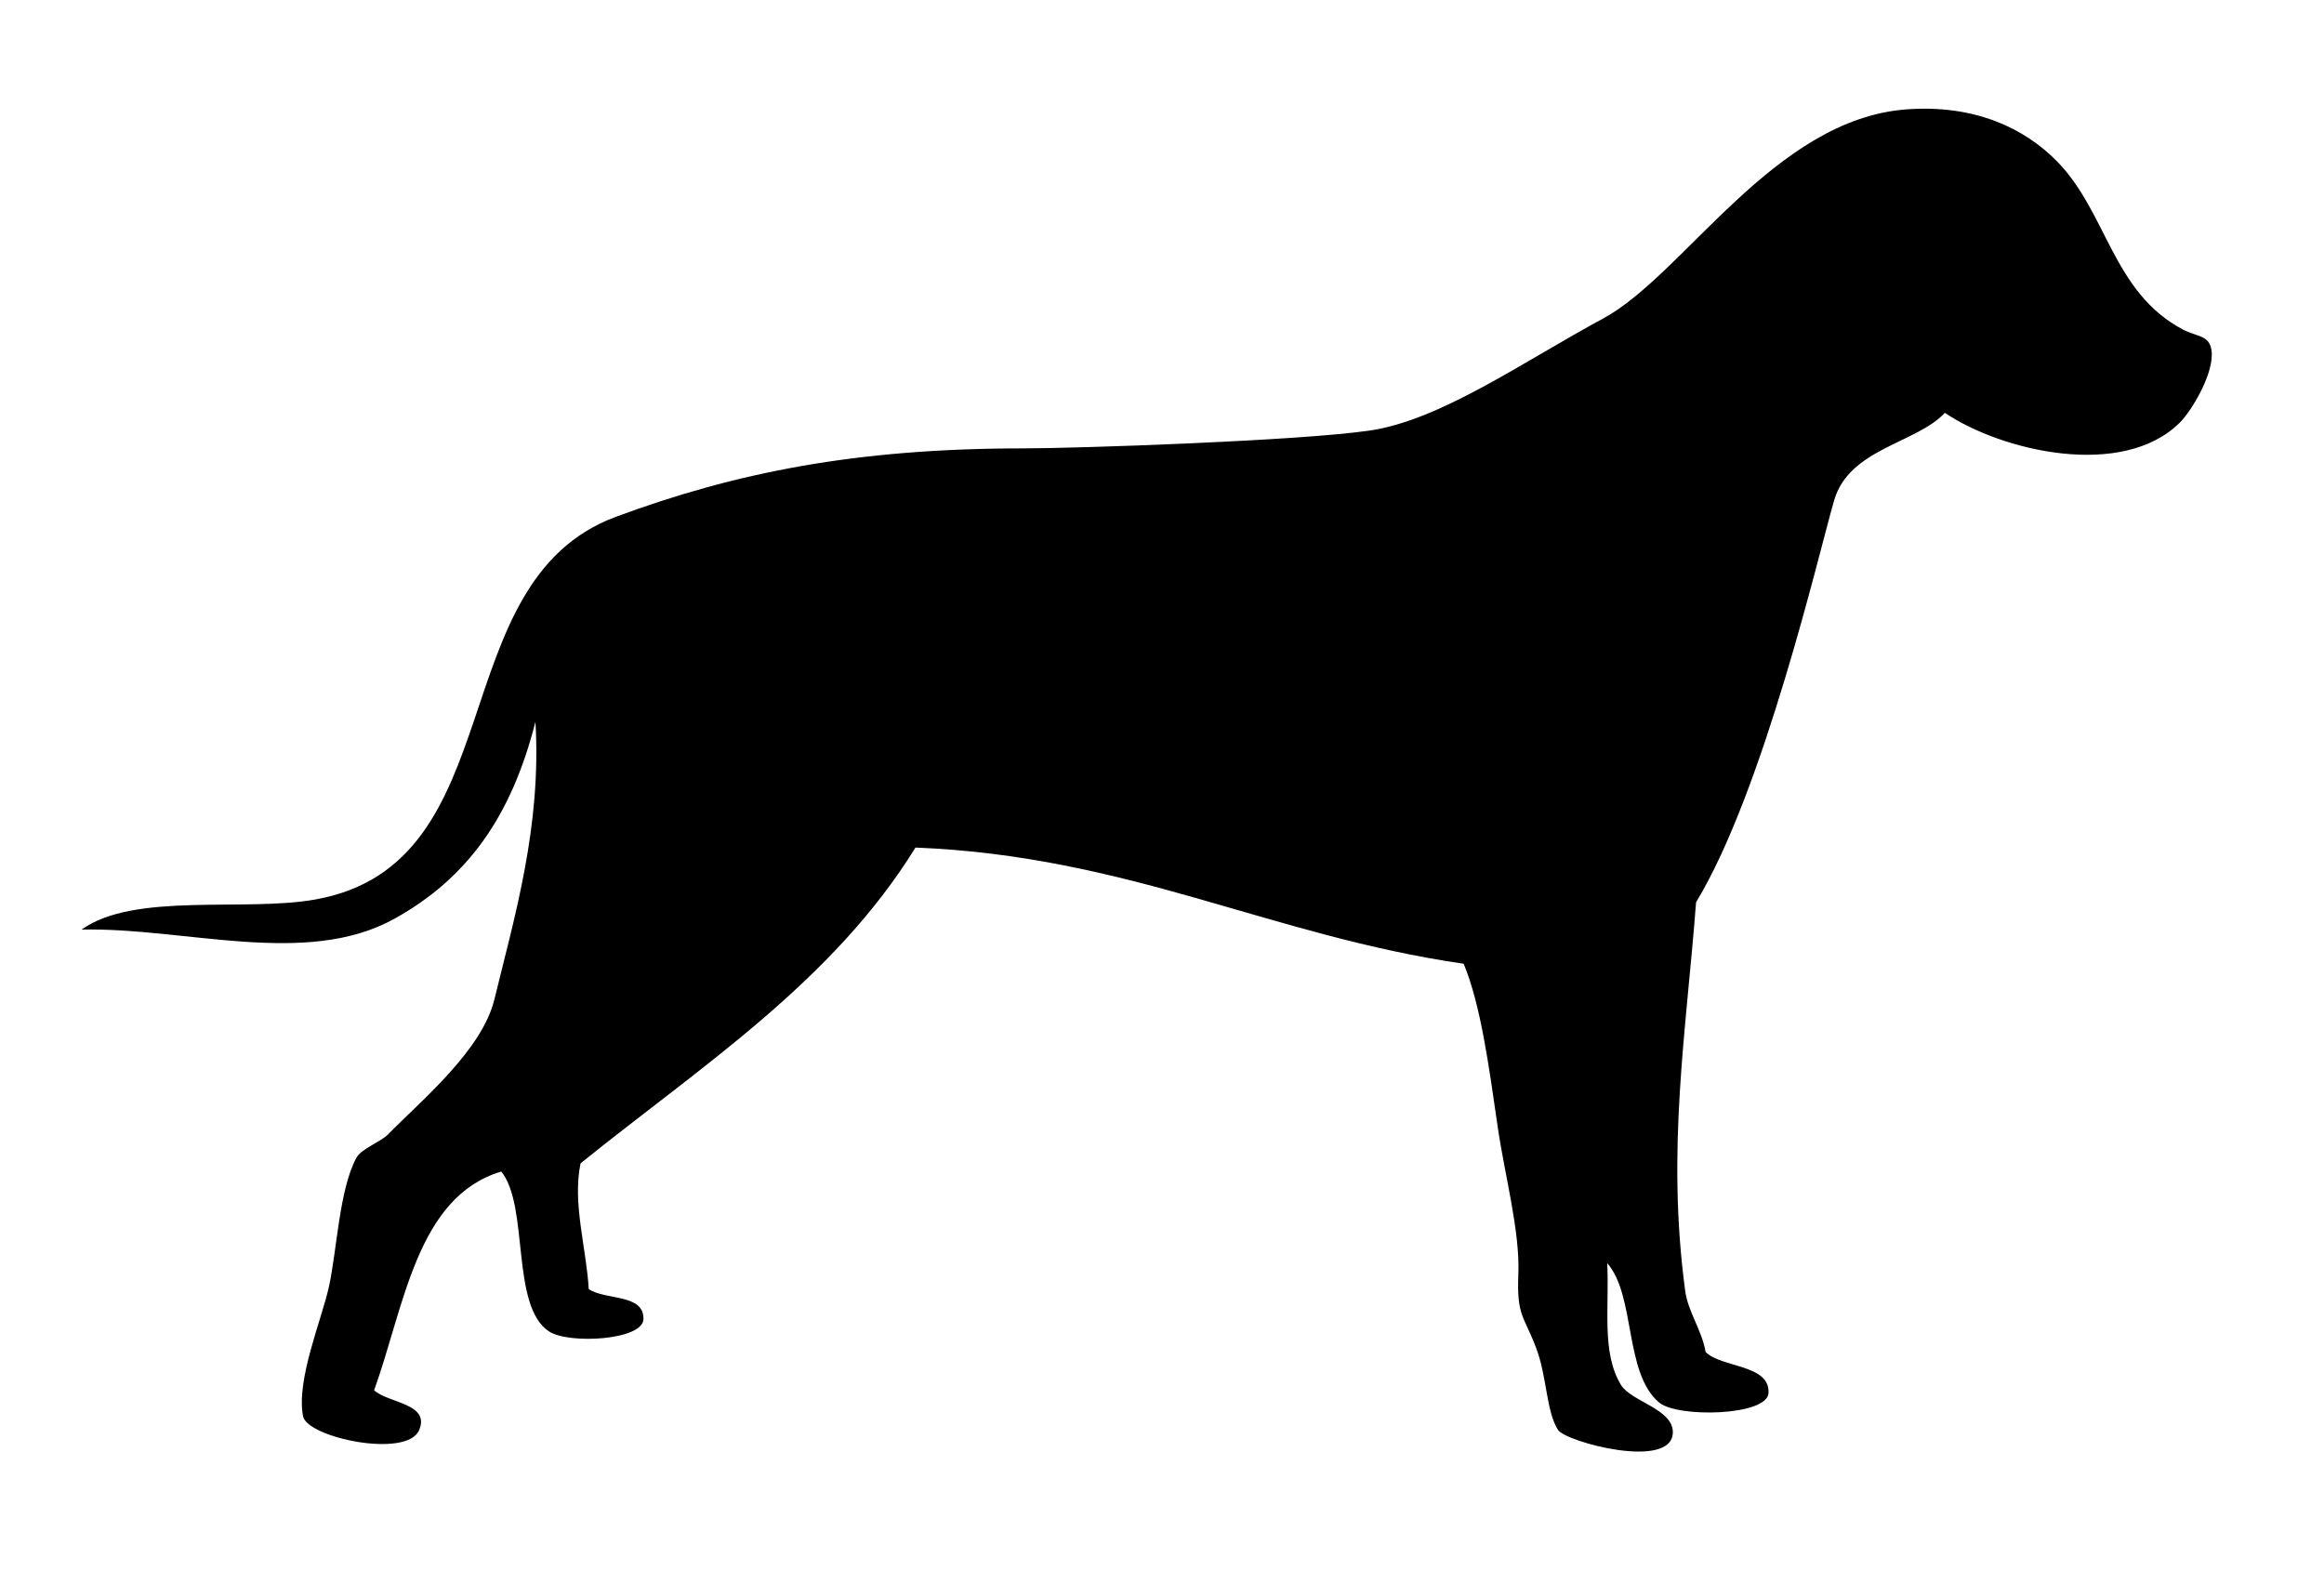
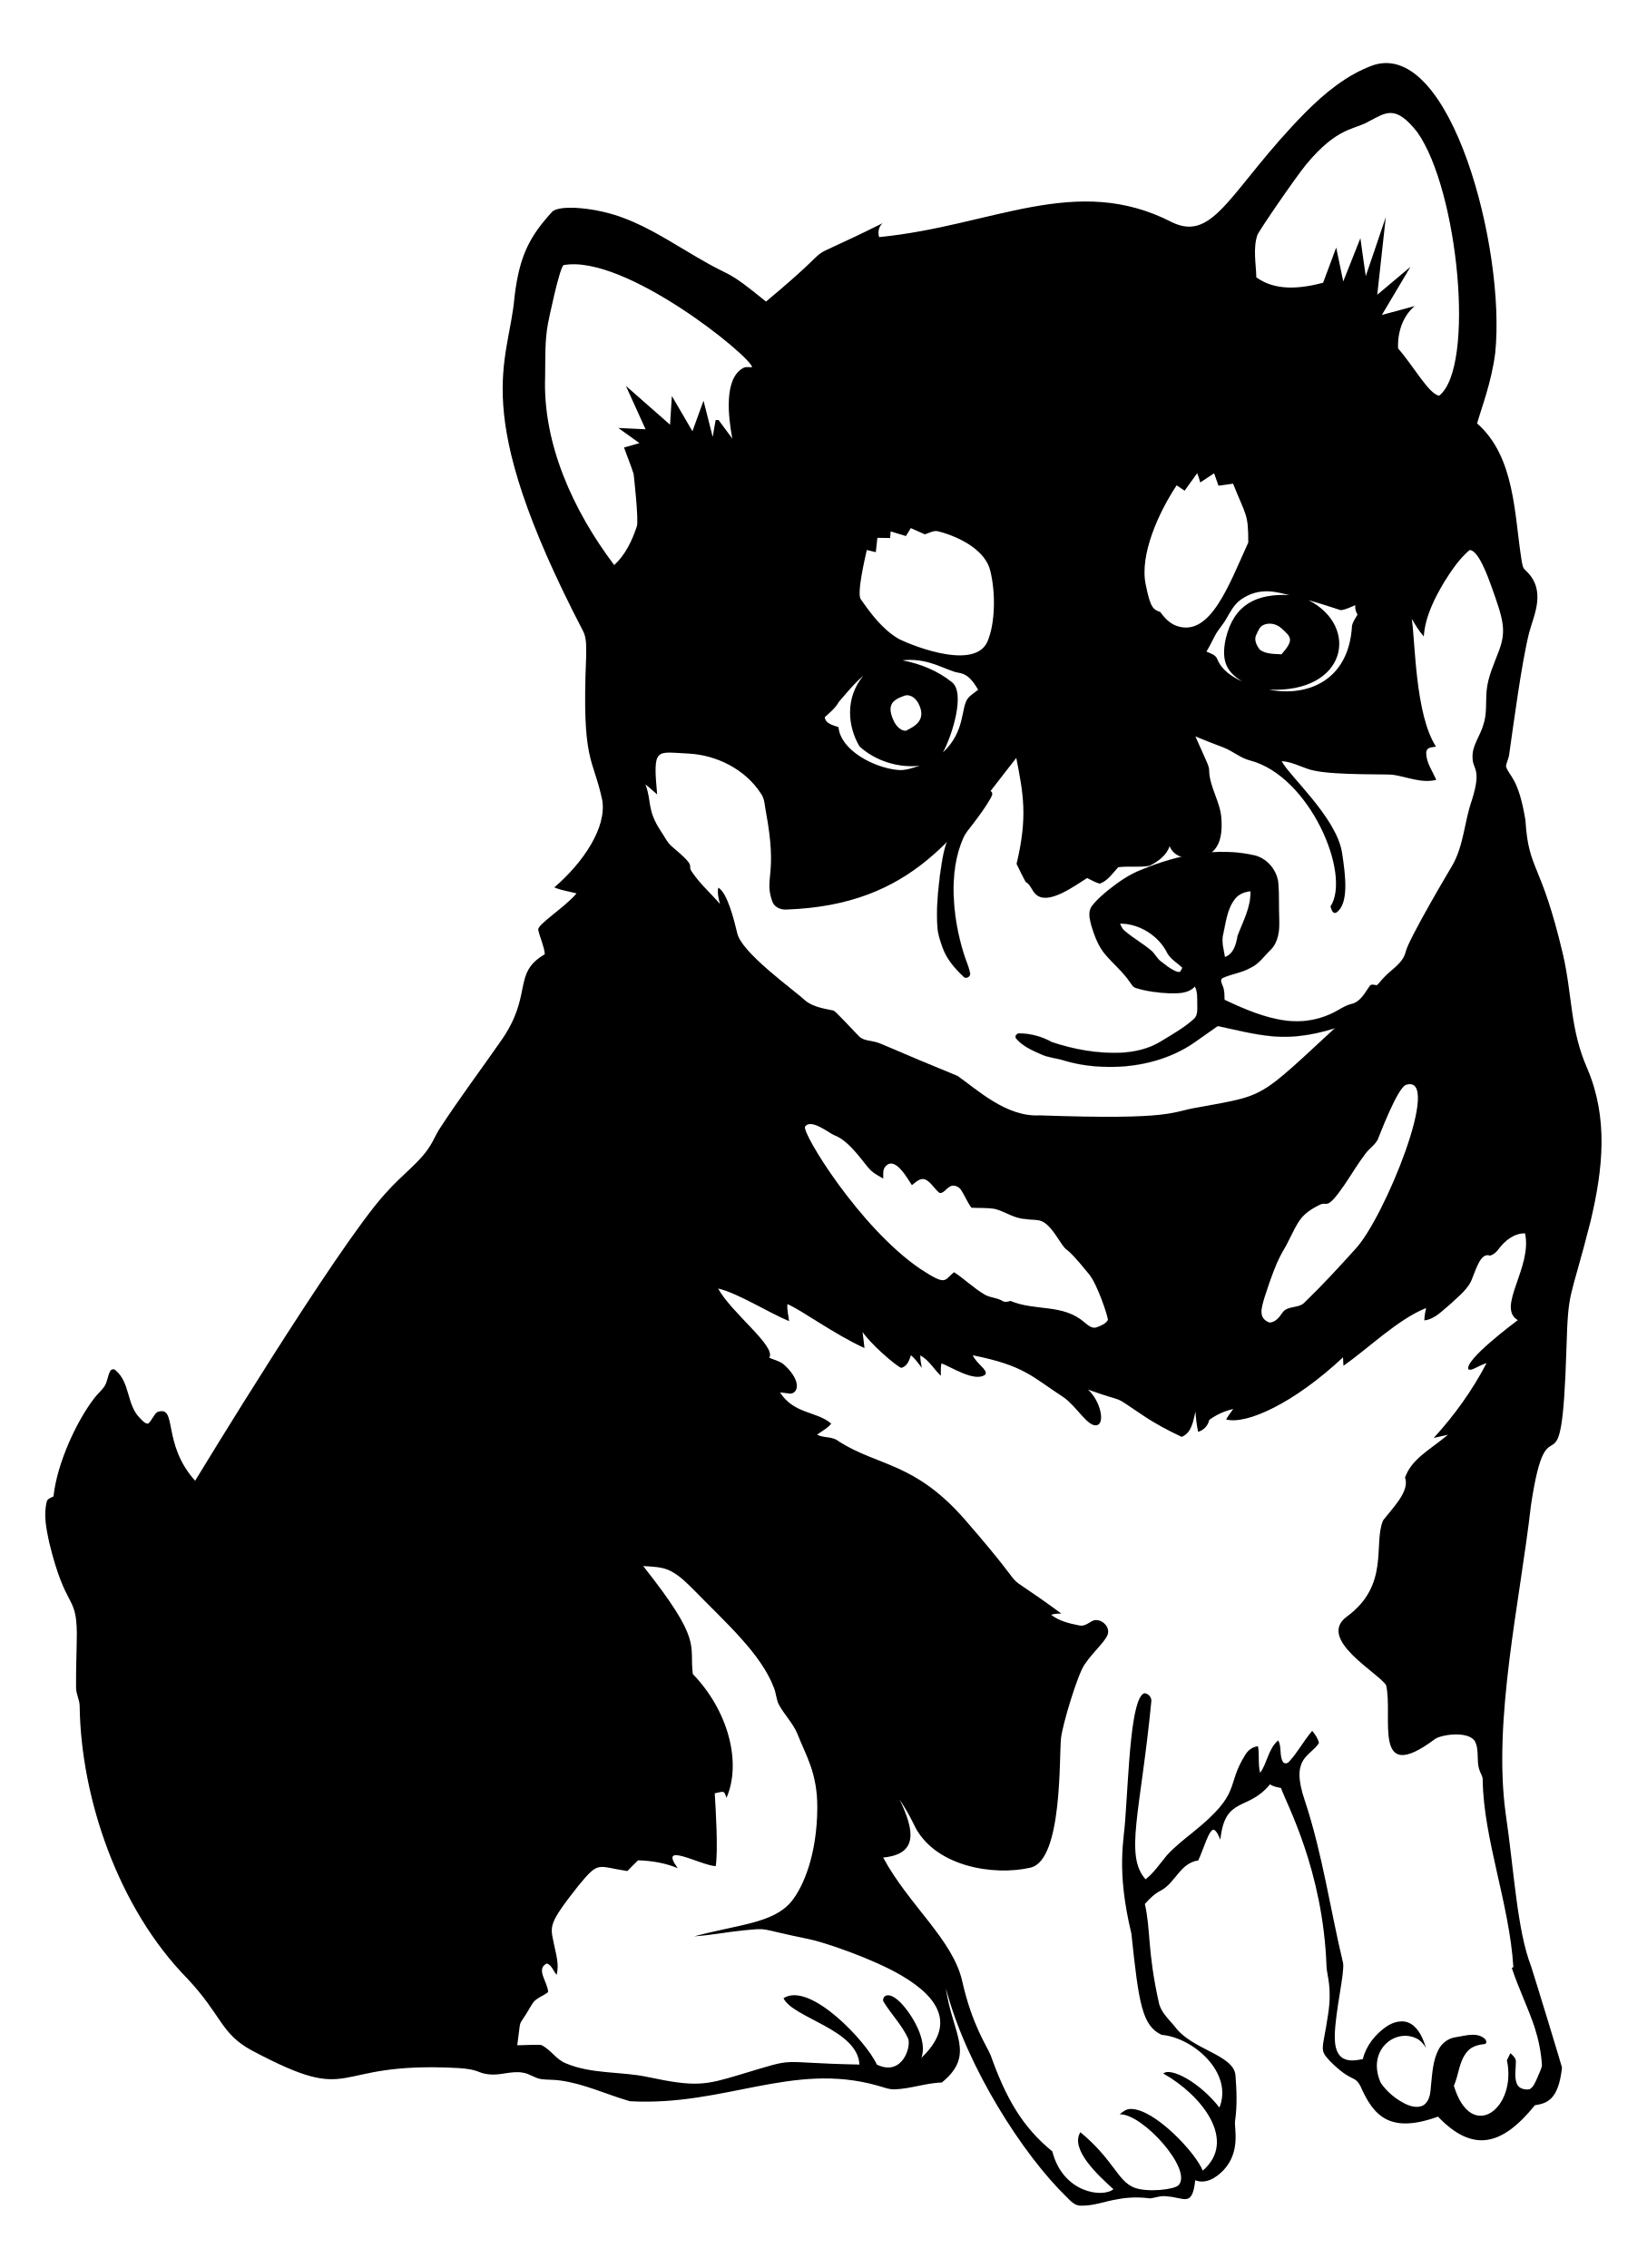
- <svg xmlns="http://www.w3.org/2000/svg" id="Layer_1" enable-background="new 0 0 408 278" xml:space="preserve" viewBox="0 0 408 278" version="1.1" y="0px" x="0px">
-   <g id="zZHJnr_1_">
-     <g>
-       <path clip-rule="evenodd" d="m341.44 72.48c-4.996 5.373-16.788 6.249-19.439 15.36s-12.298 50.862-24.24 70.56c-1.711 22.575-5.242 43.325-1.92 68.16 0.512 3.827 2.866 6.739 3.6 10.8 2.746 2.787 11.308 2.142 11.04 7.2-0.214 4.048-15.984 4.37-19.199 1.68-6.181-5.172-4.091-18.73-9.12-24.48 0.391 7.822-1.031 15.667 2.399 21.36 1.779 2.952 9.235 4.252 9.12 8.4-0.185 6.643-18.83 1.623-20.16-0.48-2.101-3.322-1.912-9.327-3.84-14.399-2.19-5.765-3.423-5.582-3.12-12.96 0.308-7.478-2.403-17.44-3.6-25.681-1.598-11-2.987-21.504-6-28.8-33.955-4.925-58.845-18.915-96.24-20.4-14.532 23.549-37.729 38.432-58.8 55.44-1.453 6.972 1.004 14.763 1.44 22.08 2.946 1.99 9.732 0.78 9.6 5.28-0.109 3.701-13.088 4.427-16.56 2.159-6.799-4.439-3.471-22.006-8.4-28.079-14.843 4.438-17 23.64-22.32 38.399 2.486 2.285 9.844 2.29 7.92 6.96-2.098 5.092-19.677 1.365-20.4-2.399-1.232-6.421 3.276-16.929 4.56-22.801 1.385-6.33 1.811-17.056 4.8-22.56 0.893-1.644 4.24-2.775 5.52-4.08 5.983-6.097 16.533-14.781 18.72-23.76 3.528-14.487 8.287-30.359 7.2-48.72-4.202 16.561-11.877 27.42-24.72 34.56-15.535 8.636-36.694 1.528-54.96 1.92 9.262-6.627 28.635-3.066 41.04-5.28 35.111-6.264 21.791-55.728 52.8-67.2 20.893-7.729 42.031-12 71.52-12 9.277 0 48.22-1.306 60.72-3.12s26.796-11.99 41.04-19.68 29.986-35.007 53.28-36.72c11.954-0.879 20.691 3.304 26.4 9.12 8.817 8.984 9.726 22.967 22.08 29.52 2.517 1.335 4.622 0.951 5.04 3.6 0.617 3.918-3.49 10.69-5.521 12.72-10.04 10.039-31.3 5.056-41.28-1.68z" fill-rule="evenodd" />
-     </g>
-   </g>
+ <svg xmlns="http://www.w3.org/2000/svg" version="1.1" id="Layer_1" x="0px" y="0px" viewBox="0 0 1229 1693.043" style="enable-background:new 0 0 1229 1693.043;" xml:space="preserve">
+   <style type="text/css">
+ 	.st0{stroke:#000000;stroke-width:0.094;}
+ </style>
+   <path d="M1025.004,48.598c57.761-18.577,98.693,136.974,90.919,214.459c-2.738,22.511-10.908,43.134-13.561,53.04  c28.321,24.799,27.756,68.07,33.107,101.631c0.566,2.858,0.611,6.21,3.154,8.142c15.81,14.702,6.078,33.196,2.57,46.398  c-5.608,22.248-11.739,68.918-14.891,90.883c-0.314,3.1-2.076,5.841-2.381,8.933c2.182,7.516,9.292,8.058,14.513,40.323  c2.414,38.366,11.382,29.663,27.895,99.6c7.259,31.177,5.23,56.216,18.288,85.706c15.715,37.024,11.74,74.733,2.408,114.006  c-15.577,61.398-16.641,49.367-17.974,94.459c-3.745,122.156-13.6,30.448-26.529,117.735  c-8.186,71.925-28.515,159.698-18.836,229.961c6.416,43.584,8.438,86.8,18.98,114.006c4.575,14.241,22.756,74.044,23.042,75.516  c-2.67,25.034-11.904,26.713-20.229,28.164c-24.153,29.829-45.944,36.087-72.307,8.492c-35.807,12.926-48.041-0.322-57.839-22.692  c-4.658-8.752-6.12-2.182-22.664-18.647c-8.448-9.116-5.55-7.721-1.582-34.572c3.243-20.466-0.841-29.444-1.105-36.046  c-2.519-72.175-30.192-122.078-33.97-133.354c-2.858-0.602-5.769-1.096-8.25-2.723c-16.606,20.351-33.591,8.499-36.998,41.24  c-1.312-2.57-2.148-5.68-4.682-7.324c-3.581-1.471-8.337,15.741-11.836,22.88c-13.507,1.835-17.162,16.928-27.985,22.494  c-4.691,2.372-8.421,6.12-11.862,10.011c4.433,19.018,1.786,34.921,10.479,73.763c1.6,7.423,7.684,12.429,12.186,18.117  c12.696,16.99,43.308,20.579,44.943,35.749c0.89,11.368,1.384,22.88-0.27,34.222c-0.844,5.123,4.521,22.783-8.609,36.81  c-5.486,5.789-13.395,10.676-21.128,7.558c-2.21,20.641-8.367,12.707-21.047,12.06c-4.287-0.827-8.367,0.944-12.519,1.492  c-8.097-1.06-16.329-0.962-24.363,0.62c-9.247,1.429-18.225,5.176-27.688,4.781c-4.448-0.018-7.441-3.541-10.317-6.399  c-32.141-31.052-74.857-97.077-90.173-155.992c4.702,34.071,22.61,49.503-2.957,70.447c-11.844,0.404-23.177,4.664-35.012,5.122  c-4.61,0.234-8.87-1.716-13.228-2.849C591.263,1539,540.707,1572.451,470.1,1568.55c-17.398-4.988-34.024-13.049-52.123-15.493  c-4.691-0.701-9.463-0.395-14.154-1.024c-4.799-0.728-8.69-4.107-13.498-4.79c-8.421-1.591-16.697,2.166-25.136,1.267  c-9.042-0.795-7.037-3.777-23.491-4.745c-98.877-5.312-73.643,29.498-154.006-13.246c-23.123-12.601-22.067-26.103-47.98-53.642  c-51.517-52.548-79.259-134.636-80.251-202.929c0.081-4.97-2.795-9.373-2.696-14.325c-0.153-13.498,0.503-26.987,0.575-40.476  c-0.315-29.506-8.174-16.708-20.589-67.562c-2.085-9.796-4.314-20.094-1.995-30.034c0.315-2.759,3.127-3.397,5.176-4.484  c2.694-25.355,17.782-57.151,30.681-73.646c2.211-2.885,5.024-5.248,7.144-8.205c2.444-3.469,2.471-7.962,4.448-11.638  c0.863-1.699,3.127-1.932,4.296-0.422c10.658,9.113,8.007,25.576,17.794,35.291c1.806,1.708,3.496,4.224,6.21,4.323  c2.903-2.363,3.873-6.327,6.785-8.645c15.587-5.668,3.095,23.221,28.335,51.242c0.686-1,105.353-173.9,141.532-213.965  c14.104-15.83,25.581-23.075,33.574-35.623c2.894-4.412,4.745-9.409,7.738-13.759c14.073-21.676,29.611-42.354,44.376-63.563  c25.838-35.794,8.663-51.501,33.772-66.151c-0.602-6.264-3.568-11.934-4.889-18.027c-1.505-3.789,19.82-16.832,28.533-27.365  c-5.509-1.519-11.287-2.157-16.554-4.493c21.634-18.593,39.179-44.755,35.749-65.118c-6.91-32.559-15.374-27.245-12.015-106.996  c-0.135-6.695,0.8-14.028-2.732-20.058c-85.755-165.194-54.98-198.602-50.739-248.528c3.696-31.422,11.708-45.625,28.084-63.617  c5.521-5.623,33.644-3.101,53.947,4.844c19.33,7.315,36.576,18.899,54.37,29.207c28.64,16.87,19.737,7.341,51.287,32.972  c64.315-53.625,14.182-22.237,86.992-58.486c-2.957,2.66-3.631,6.623-2.579,10.353c84.675-8.268,146.809-48.079,218.566-11.099  c31.779,15.466,43.908-25.244,99.088-81.465C988.455,69.591,1005.071,55.742,1025.004,48.598 M1021.391,90.701  c-10.744,6.336-23.054,3.824-46.389,31.795c-8.086,9.781-36.059,50.608-36.702,53.121c-3.253,10.218-0.953,20.975-0.71,31.418  c14.335,10.359,32.724,8.526,49.831,4.053c3.352-8.735,6.488-17.542,9.778-26.304c1.77,8.43,3.478,16.868,5.257,25.298  c4.287-10.748,8.519-21.514,12.806-32.262c1.357,9.427,2.543,18.881,3.999,28.299c5.104-14.639,9.912-29.369,14.945-44.035  c-2.094,19.321-4.269,38.625-6.363,57.937c8.268-6.92,16.5-13.893,24.776-20.822c-7.082,11.97-14.217,23.914-21.317,35.875  c8.16-2.193,16.338-4.296,24.471-6.605c-9.104,7.702-12.923,19.995-12.384,31.633c11.625,13.275,23.186,34.45,30.69,35.246  c27.104-21.439,14.212-153.455-16.311-196.612C1041.284,77.735,1034.298,84.063,1021.391,90.701 M420.466,197.93  c-3.298,3.674-10.898,40.312-11.512,43.577c-2.453,13.04-1.914,26.367-2.121,39.569c-1.88,49.779,20.66,99.818,51.557,140.759  c8.376-7.729,13.39-18.297,16.886-28.964c1.514-4.137-2.216-37.632-2.408-39.065c-2.094-6.686-4.844-13.157-7.153-19.762  c3.846-1.042,7.693-2.103,11.521-3.244c-5.284-3.738-10.505-7.558-15.763-11.314c6.767,0.315,13.534,0.656,20.31,0.971  c-4.889-10.802-9.805-21.586-14.666-32.388c11,9.625,21.955,19.313,32.936,28.964c0.449-7.135,0.899-14.28,1.357-21.415  c5.14,8.753,10.218,17.533,15.349,26.286c2.768-7.594,5.5-15.197,8.277-22.781c2.31,9.014,4.529,18.045,6.857,27.059  c0.71-4.206,1.384-8.421,2.202-12.599c0.539-0.018,1.609-0.036,2.148-0.054c3.397,4.646,6.884,9.229,10.281,13.884  c-3.005-15.995-6.352-44.306,7.657-52.42c2.103-1.519,4.763-0.764,7.162-0.881C559.874,265.643,466.057,189.457,420.466,197.93   M884.083,366.324c-1.986-1.348-3.972-2.696-5.949-4.026c-13.1,19.625-27.913,51.816-23.051,74.221  c3.533,17.918,5.805,18.41,10.856,20.373c3.253,4.529,7.315,8.852,12.797,10.55c24.553,7.763,38.189-30.173,52.842-62.467  c0.032-21.684-1.619-19.523-11.341-43.918c-3.631,0.503-7.261,1.016-10.892,1.519c-1.088-3.1-2.175-6.192-3.253-9.283  c-3.442,2.301-6.902,4.556-10.326,6.848c-0.674-2.346-1.438-4.664-2.283-6.938C890.293,357.535,887.219,361.947,884.083,366.324   M679.725,394.236c-1.222,1.968-2.444,3.945-3.658,5.922c-3.801-1.159-7.594-2.328-11.386-3.487  c-0.135,1.654-0.27,3.307-0.386,4.961c-3.172-0.045-6.345-0.099-9.508-0.144c-0.395,3.568-0.782,7.135-1.177,10.703  c-2.238-0.548-4.484-1.096-6.713-1.627c-1.263,5.66-7.757,33.051-4.412,36.873c7.648,10.937,15.951,22.053,27.544,29.081  c3.58,2.326,56.274,25.717,66.825,2.588c6.092-14.074,6.125-37.092,2.238-52.815c-3.266-14.635-21.174-24.993-38.553-29.566  c-3.595-1.141-6.992,1.195-10.344,2.148C686.698,397.328,683.203,395.782,679.725,394.236 M1078.043,434.066  c-7.486,12.581-14.415,26.169-15.484,41.015c-3.55-3.972-6.282-8.555-8.951-13.13c2.629,17.091,2.47,71.455,18.072,95.385  c-4.016,0.757-8.045,0.26-7.198,6.731c0.836,6.587,4.817,12.114,7.414,18.072c-11.072,2.858-21.99-2.399-32.873-3.819  c-3.659-0.546-41.094,0.417-57.515-2.894c-8.6-1.528-16.131-6.758-24.983-7.207c5.379,10.796,40.804,41.94,45.015,68.209  c2.662,17.018,5.323,38.357-4.278,44.835c-2.876,1.276-3.658-2.66-4.323-4.574c15.751-24.078-15.559-97.369-59.969-108.991  c-7.324-1.824-13.058-7.135-20.04-9.769c-6.983-2.633-13.938-5.32-20.813-8.196c9.416,21.264,10.29,21.975,10.281,25.954  c0.521,12.33,8.322,22.871,9.104,35.147c1.54,20.171-5.418,31.647-26.879,29.396c-5.14-0.494-9.912-3.658-11.737-8.591  c-2.292,6.938-8.654,11.467-14.882,14.639c-7.711,1.438-15.682,0.108-23.455,1.078c-4.17,4.43-7.782,10.164-13.804,12.294  c-3.343-0.872-6.327-2.687-9.391-4.215c-9.713,6.084-28.186,19.724-37.412,12.923c-3.765-2.57-4.43-7.836-8.528-10.038  c-2.426-4.385-4.502-8.951-6.767-13.426c8.577-35.567,4.851-53.026-0.189-79.101c-44.15,55.882-76.356,109.831-171.413,113.161  c-4.457,0.359-9.337-1.77-10.784-6.273c-6.165-17.889,4.257-18.687-4.619-66.448c-1.007-4.709-0.836-9.921-3.837-13.956  c-11.746-18.117-33.125-28.749-54.415-29.773c-23.824-1.064-26.249-5.144-22.979,30.501c-2.876-2.561-5.796-5.06-8.762-7.513  c4.949,12.674,0.734,18.703,11.764,35.3c2.678,3.864,4.61,8.412,8.376,11.404c19.994,16.776,9.944,12.448,14.927,19.115  c5.877,8.672,13.858,15.592,20.616,23.536c-1.051-3.981-2.085-8.088-1.312-12.222c6.769,3.722,11.698,23.707,14.091,33.61  c2.687,14.625,41.975,42.421,51.871,51.485c5.608,3.936,12.572,5.158,19.169,6.461c1.545,0.195,1.103-0.411,19.798,19.277  c4.257,4.293,9.637,2.558,17.353,6.084c18.674,8.034,37.43,15.925,56.257,23.581c14.324,9.881,36.272,30.843,61.254,29.485  c101.24,3.549,97.545-2.662,118.122-5.922c57.216-10.571,42.092-4.713,127.171-82.04c4.556-3.999,6.668-9.957,10.991-14.19  c5.707-6.569,14.747-10.892,16.976-19.951c2.041-9.389,33.979-63.155,34.617-64.156c8.771-15.044,9.095-32.981,14.792-49.121  c7.52-23.86,0.459-22.796,0.494-31.4c-0.656-9.077,5.734-16.365,8.016-24.749c2.867-8.259,1.681-17.093,2.489-25.639  c0.979-10.371,5.554-19.861,9.122-29.503c5.751-15.349,3.422-23.082-5.662-48.483c-2.263-6.177-9.706-27.296-16.248-26.807  C1089.052,417.153,1083.391,425.654,1078.043,434.066 M926.195,447.501c-5.096,3.532-7.98,9.157-11.009,14.379  c-2.489,4.529-6.228,8.223-8.573,12.851c-2.031,3.909-3.945,7.881-6.228,11.656c3.038,1.501,7.082,2.31,8.196,6.012  c3.352,7.899,10.874,12.887,18.432,16.284c-10.947-6.727-15.976-14.546-12.294-31.678c6.017-25.989,23.284-33.973,47.567-32.793  C954.466,442.653,940.749,437.274,926.195,447.501 M976.619,448.04c38.13,19.496,28.796,69.412-29.638,66.789  c28.842,5.563,59.794-6.677,62.026-47.809c0.71-3.02,2.588-5.563,4.08-8.232c-1.213-2.157-1.995-4.511-1.645-7.01  c-3.541,1.402-7.073,3.334-10.883,3.703C992.607,452.938,984.671,450.278,976.619,448.04 M942.56,466.696  c-2.633,1.348-3.631,4.35-4.853,6.839c-2.211,3.819,0.081,8.322,2.471,11.449c4.628,3.397,10.739,3.109,16.203,3.451  c9.363-10.7,7.548-12.705-0.117-19.447C952.652,465.627,947.035,464.459,942.56,466.696 M673.524,492.947  c13.228,2.498,26.133,7.702,36.711,16.149c10.632,7.889,0.123,40.548-6.542,52.572c16.869-15.579,13.256-33.268,18.603-40.323  c2.139-2.606,5.122-4.305,7.684-6.443c-8.019-13.996-13.002-11.725-18.279-13.615c-5.949-2.049-11.638-4.799-17.695-6.497  C687.381,492.848,680.381,492.102,673.524,492.947 M625.993,523.987c-2.543,4.619-6.641,7.89-10.47,11.377  c0.476,4.925,6.39,6.066,10.245,7.441c1.567,17.361,26.509,30.224,43.936,31.93c5.814,0.692,11.323-1.51,16.787-3.109  c-16.086,1.779-33.017-3.523-45.023-14.397c-8.715-14.616-11.058-35.986,2.741-52.671  C637.379,510.273,631.825,517.301,625.993,523.987 M674.512,519.529c-8.565,3.02-13.127,6.949-7.288,19.124  c1.752,3.316,4.7,6.83,8.762,6.884c5.403-2.832,16.26-7.29,9.409-20.508C683.4,521.21,679.024,517.624,674.512,519.529   M1049.295,809.819c-6.43,2.005-20.577,39.833-21.083,40.836c-2.193,4.242-6.453,6.776-9.202,10.595  c-5.635,7.378-10.344,15.403-15.547,23.087c-14.273,20.735-12.533,11.697-18.89,15.224c-13.761,6.797-15.571,12.075-22.584,26.008  c-4.574,9.974-7.633,9.628-18.27,42.912c-2.469,8.449-4.793,15.584,3.685,18.791c4.502-0.144,7.36-4.008,9.67-7.387  c3.882-5.572,12.096-2.867,16.536-7.657c13.166-12.662,25.522-26.142,37.753-39.694  C1032.979,909.82,1077.037,801.114,1049.295,809.819 M600.785,841.093c-2.332,4.679,40.424,74.96,85.85,106.016  c20.273,13.272,17.622,8.604,25.396,2.579c7.711,5.042,14.325,11.602,22.242,16.347c4.152,2.741,9.427,2.48,13.696,5.006  c1.914,1.294,4.134,0.701,6.174,0.09c18.583,7.823,38.977,1.895,55.196,16.005c2.624,2.148,5.787,5.113,9.463,3.568  c2.93-1.195,6.408-2.444,8.007-5.356c0.24-2.137-7.709-26.372-13.992-34.078c-21.77-26.762-13.865-12.487-22.692-25.954  c-11.694-18.143-14.601-13.517-25.199-15.367c-8.07-0.359-14.72-5.464-22.314-7.468c-5.805-1.016-11.737-0.602-17.596-0.917  c-3.127-4.035-4.898-8.861-7.657-13.112c-1.86-2.975-6.408-4.727-9.265-2.112c-2.265,1.384-3.954,4.484-6.884,4.224  c-3.945-3.037-6.21-8.07-10.883-10.182c-3.891-1.231-6.956,2.247-9.778,4.323c-2.603-3.551-12.282-22.296-19.636-14.064  c-2.337,2.462-1.663,6.093-1.752,9.175c-3.109-1.842-6.363-3.487-9.059-5.904c-4.924-4.51-15.448-22.138-27.571-26.52  C618.801,845.909,605.051,834.573,600.785,841.093 M1118.313,932.515c-1.555,2.247-3.685,4.062-6.354,4.808  c-6.644-2.579-10.101,9.325-13.022,16.401c-2.768,8.349-10.236,13.66-16.293,19.546c-6.003,4.826-11.575,11.431-19.663,12.411  c0.027-3.136,0.62-6.21,1.303-9.247c-21.284,8.578-42.864,29.954-61.667,43.118c-0.045-2.103-0.162-4.224-0.332-6.3  c-36.585,34.258-72.015,50.423-87.234,46.362c1.564-2.741,3.469-5.257,5.311-7.809c-6.453,1.429-12.59,4.26-17.92,8.16  c-0.881,4.287-4.116,7.63-8.259,8.906c-1.105-4.997-1.716-10.074-1.986-15.17c-1.725,6.893-2.732,15.942-10.335,18.908  c-9.939-4.673-19.672-9.832-28.793-15.978c-25.504-16.93-9.289-7.95-41.087-19.295c9.426,8.468,13.185,26.063,6.066,26.646  c-6.616,0.694-14.912-14.454-24.318-20.93c-23.566-15.292-29.165-23.667-67.769-31.337c3.045,6.605,11.189,10.707,9.508,14.226  c-7.633,6.682-27.124-6.536-32.927-8.151c-0.494,3.055-0.503,6.156-0.333,9.256c-5.293-4.907-8.897-11.818-15.412-15.25  c-0.027,3.136,0.548,6.219,1.168,9.292c-2.543-3.289-4.916-6.749-8.124-9.436c-1.258,3.784-2.885,8.672-7.423,9.427  c-5.635-2.866-23.21-18.548-28.704-26.771c0.566,3.981,0.971,7.989,1.438,11.997c-22.8-10.425-46.777-28.258-57.515-32.811  c-0.377,4.287,0.764,8.484,1.267,12.716c-14.521-5.886-38.26-20.976-52.968-24.345c9.906,18.292,43.652,43.213,38.158,51.665  c3.927,1.788,8.475,2.57,11.629,5.734c12.641,11.907,9.945,20.804,4.017,21.101c-2.552-0.261-5.078-0.755-7.63-0.962  c10.551,16.465,27.642,13.957,38.221,23.348c-2.831,3.559-6.974,5.554-10.559,8.205c5.104,2.75,11.575,1.06,16.14,5.006  c29.8,18.881,56.491,15.454,93.884,58.072c59.312,68.211,16.037,29.254,72.289,70.483c-2.588-0.063-5.158,0.189-7.639,0.89  c5.949,4.691,13.624,6.542,20.93,7.953c4.206,1.042,7.333-2.31,10.892-3.783c5.185-1.231,10.874,3.307,10.757,8.663  c0,5.53-10.576,13.747-17.785,24.552c-5.141,7.611-16.172,44.175-17.389,54.549c-1.543,13.07,1.354,91.101-22.674,96.796  c-27.097,6.428-72.599-0.448-87.324-32.559c-3.055-6.372-6.677-12.456-10.523-18.369c11.33,23.651,13.875,40.863-12.231,43.442  c18.967,35.307,52.039,61.333,58.98,92.204c7.506,33.354,18.589,48.634,21.272,55.448c11.326,31.773,23.458,53.339,45.985,71.687  c7.876,30.927,37.415,34.925,45.626,28.227c-11.223-10.145-32.64-29.738-24.669-42.543c25.076,20.918,27.659,36.338,40.063,41.321  c10.021,3.895,30.306,1.479,33.224-1.806c10.75-11.564-26.938-53.52-43.981-52.887c2.39-1.995,5.059-4.08,8.34-3.99  c17.972,0,48.668,33.081,53.651,46.057c26.069-22.385-0.722-56.375-29.44-72.505c5.501-4.806,26.901,6.236,41.905,25.406  c10.473-26.066-19.654-52.255-43.145-54.271c-14.409-6.806-17.023-22.805-22.566-75.641c-11.656-48.328-5.241-70.703-4.529-85.85  c2.637-35.853,4.197-90.065,14.19-93.534c3.011,0.072,5.707,3.244,5.203,6.273c-8.02,82.539-20.154,114.817-4.278,132.635  c6.3-4.925,10.73-11.683,15.79-17.776c5.85-6.47,12.752-11.844,19.528-17.299c37.269-30.009,24.057-33.896,39.119-57.901  c2.049-3.415,5.428-5.958,9.472-6.327c1.186,6.569-0.099,13.381,1.582,19.879c5.437-7.549,6.084-18.063,13.471-24.255  c2.858,4.907,0.701,11.126,3.55,16.023c1.177,1.815,3.586,1.159,4.745-0.333c6.462-7.01,10.874-15.619,17.102-22.817  c2.238,2.651,4.287,5.599,5.051,9.05c-6.582,10.459-21.797,10.377-10.443,43.37c13.031,39.398,18.818,80.638,28.443,120.899  c1.183,7.865-5.688,35.112-6.21,53.902c0,5.698,0.315,12.465,5.051,16.419c4.556,3.505,10.694,2.4,15.916,1.366  c2.364-9.912,9.157-18.369,17.389-24.138c5.257-3.649,12.626-5.725,18.459-2.157c6.381,3.864,9.005,11.296,11.368,17.974  c-1.986-2.939-4.278-5.877-7.639-7.288c-15.941-7.37-36.888,9.375-26.232,33.35c4.628,6.731,11.188,12.168,18.504,15.772  c4.439,2.076,10.38,3.604,14.505,0.081c3.954-3.613,4.089-9.382,4.538-14.334c0.917-8.834,1.384-18.063,5.473-26.134  c2.516-5.051,7.495-8.807,13.148-9.481c6.749-0.971,14.469-3.801,20.661,0.539c1.582,0.872,3.19,4.035,0.62,4.637  c-4.691,0.449-9.589,1.698-12.761,5.446c-6.3,7.162-6.39,17.272-10.092,25.693c12.98,43.076,47.242,16.793,39.569-19.106  c0.863-1.779,1.725-3.541,2.615-5.284c1.797,1.797,4.179,3.622,4.08,6.462c0.036,5.491-1.393,11.287,0.791,16.563  c1.492,3.55,5.904,4.493,9.364,3.963c3.145-1.743,4.376-5.464,5.832-8.546c1.132-3.073,2.912-5.976,3.46-9.211  c-0.539-9.787-2.57-19.474-5.554-28.793c-5.015-14.882-12.006-29.009-16.913-43.936c0.279-0.198,0.836-0.611,1.123-0.818  c-2.898-47.003-22.313-95.82-22.862-139.519c0.144-2.966-1.887-5.311-2.642-8.034c-2.148-6.875,0.243-14.684-3.316-21.164  c-5.463-7.918-25.916-4.594-29.926-1.231c-47.167,35.115-30.677-17.411-36.226-40.44c-5.886-9.277-51.913-34.439-29.324-51.144  c32.353-23.681,19.534-54.284,27.086-71.813c6.34-8.483,20.242-21.728,16.356-32.011c5.067-13.964,17.511-19.918,32.074-31.957  c-3.559,0.782-7.109,1.6-10.658,2.391c15.457-16.868,28.892-35.596,39.47-55.906c-7.645,2.664-10.886,5.986-13.543,4.7  c-3.231-6.941,34.502-34.903,36.828-36.747c-16.17-9.469,11.014-39.418,5.401-64.794  C1129.852,920.589,1123.022,926.224,1118.313,932.515 M480.013,1169.045c44.733,56.489,34.261,58.266,37.025,80.593  c26.43,27.281,36.597,66.067,25.154,92.384c-2.043-5.009-0.784-5.203-8.78-3.352c0.745,11.98,2.612,42.85,0.71,54.424  c-11.885-0.823-43.294-19.013-28.317,1.483c-9.346-3.927-19.51-5.545-29.593-5.859c-2.714,2.624-5.41,5.284-8.034,8.016  c-22.756-3.468-21.011-7.802-36.288,10.622c-23.391,29.649-21.187,30.321-18.468,43.918c1.474,7.477,4.089,15.304,1.959,22.916  c-2.408-2.795-3.532-7.054-7.189-8.519c-8.749,4.108,0.605,13.861,0.881,21.388c-3.631,3.01-8.717,4.197-11.467,8.259  c-2.301,3.406-4.116,7.126-6.497,10.496c-4.091,6.481-2.422,1.807-5.086,20.948c5.931,0,11.871-0.566,17.794-0.216  c7.091,3.199,11.108,10.883,18.477,13.705c19.402,8.25,41.06,5.877,61.334,10.263c35.593,7.545,42.628,5.979,68.11-1.663  c46.315-13.844,24.071-8.943,89.652-7.675c-1.228-26.216-49.552-34.675-56.67-49.517c19.751-12.825,62.174,32.754,69.656,49.535  c19.433,9.393,26.048-14.402,23.204-19.78c-4.619-9.858-12.393-17.74-18.063-26.942c-1.84-2.328,1.675-10.11,12.303,0.153  c9.322,9.569,20.717,29.198,15.745,41.591c24.896-23.669,14.946-44.002-14.648-61.433c-21.729-12.854-59.682-25.538-69.755-27.356  c-39.625-8.067-27.976-8.234-48.376-6.426c-12.258,1.231-24.381,3.676-36.684,4.458c33.462-8.95,58.985-9.748,72.424-25.909  c8.728-10.544,19.233-34.558,19.42-70.025c0.14-26.272-8.708-39.335-14.765-55.053c-3.262-7.863-9.391-14.01-13.561-21.344  c-2.354-4.053-2.274-8.915-4.035-13.175c-9.553-25.416-35.965-48.637-59.339-72.64c-5.41-5.428-10.91-11.009-17.767-14.586  C494.167,1169.495,486.905,1169.522,480.013,1169.045z" />
+   <path class="st0" d="M733.329,590.701c2.09-1.09,5.07-1.16,6.82,0.6c0.87,1.76-0.37,3.41-1.12,4.95  c-3.81,6.67-8.44,12.83-13.08,18.94c-2.46,3.25-5.27,6.32-6.94,10.09c-6.04,13.4-7.78,28.33-7.33,42.91  c0.51,14.79,3.12,29.51,7.54,43.64c1.39,4.81,3.72,9.35,4.63,14.31c1.11,2.6-2.96,5.12-4.71,2.95c-6.48-6.08-12.56-13.05-15.6-21.52  c-1.77-5.02-3.62-10.09-3.9-15.44c-0.96-13.03,0.32-26.09,1.9-39.02c1.6-10.13,2.52-20.72,7.53-29.88  c4.88-9.34,10.21-18.58,17.14-26.57C728.289,594.361,730.519,592.081,733.329,590.701z" />
+   <path class="st0" d="M851.989,649.221c26.55-11.04,56.38-17.21,84.84-10.57c9.49,2.64,16.68,11.73,17.25,21.53  c0.56,8.64,0.21,17.32,0.58,25.98c0.31,7.85-0.4,16.62-6.14,22.6c-5,4.67-8.84,10.82-15.29,13.71c-6.41,3.67-13.92,4.49-20.56,7.49  c-2.5,1.19-0.97,3.99-0.28,5.84c1.54,3.29,1.26,7,1.47,10.55c14.62,6.88,29.72,13.48,45.88,15.56c11.2,1.44,22.8-0.18,33.08-4.89  c5.55-2.27,10.26-6.34,16.21-7.67c6.45-1.75,9.48-8.05,13.03-13.05c1.18-2.02,3.48-1.1,5.31-0.75c5.25-3.97,10.24-9.33,17.2-9.88  c0.41,5.11-2.66,9.54-6.14,12.95c-3.29,3.1-5.74,6.96-8.98,10.11c-3.88,3.85-8.47,6.85-12.76,10.21c-4.2,3.46-9.59,4.77-14.58,6.65  c-16.92,5.97-34.97,9.71-52.98,7.91c-13.65-1.26-26.95-4.76-40.33-7.58c-6.13,4.23-12.22,8.52-18.27,12.85  c-17.18,11.61-37.99,17.06-58.58,17.61c-12.61,0.29-25.34-0.99-37.45-4.61c-5.72-1.9-11.89-2.14-17.41-4.7  c-6.57-2.92-13.59-5.9-18.39-11.44c-2.04-1.78-0.08-4.33,2.19-4.24c8.42,0.15,16.79,2.39,24.13,6.54  c16.35,5.44,33.65,8.61,50.92,7.96c10.56-0.45,21.25-2.85,30.34-8.43c8.36-5.14,17.08-9.95,24.43-16.54  c3.55-2.83,2.75-7.73,2.86-11.72c-0.21-4.3,0.34-8.88-1.84-12.78c-5.04,5.43-12.92,5.17-19.73,5.02  c-8.22-0.49-16.51-1.45-24.37-3.96c-2.2-0.62-3.19-2.84-4.47-4.48c-5.05-7.48-12.06-13.28-17.92-20.07  c-5.55-6.31-8.44-14.41-10.86-22.33c-1.13-4.64-2.62-10.26,0.66-14.38c3.56-4.7,8.14-8.51,12.67-12.24  C835.149,658.101,843.069,652.611,851.989,649.221 M921.709,670.961c-5.92,7.44-6.82,17.27-8.83,26.23  c-1.61,5.73,0.43,11.55,1.25,17.24c6.61-2.27,8.43-9.68,9.48-15.8c4-10.78,10.1-21.49,9.62-33.33  C928.859,665.751,924.449,667.361,921.709,670.961 M835.869,689.421c0.79,2.02,1.7,4.09,3.48,5.47c6.31,5.48,13.75,9.49,20.08,14.95  c2.62,2.36,4.1,5.76,6.98,7.88c3.21,2.49,6.41,5.07,10.06,6.9c1.34,0.54,2.89,1.39,4.37,0.71c0.56-0.97,1.1-1.95,1.6-2.94  c-3.68-3.53-8.44-6.13-11.09-10.58C864.949,698.591,850.559,689.421,835.869,689.421z" />
</svg>
